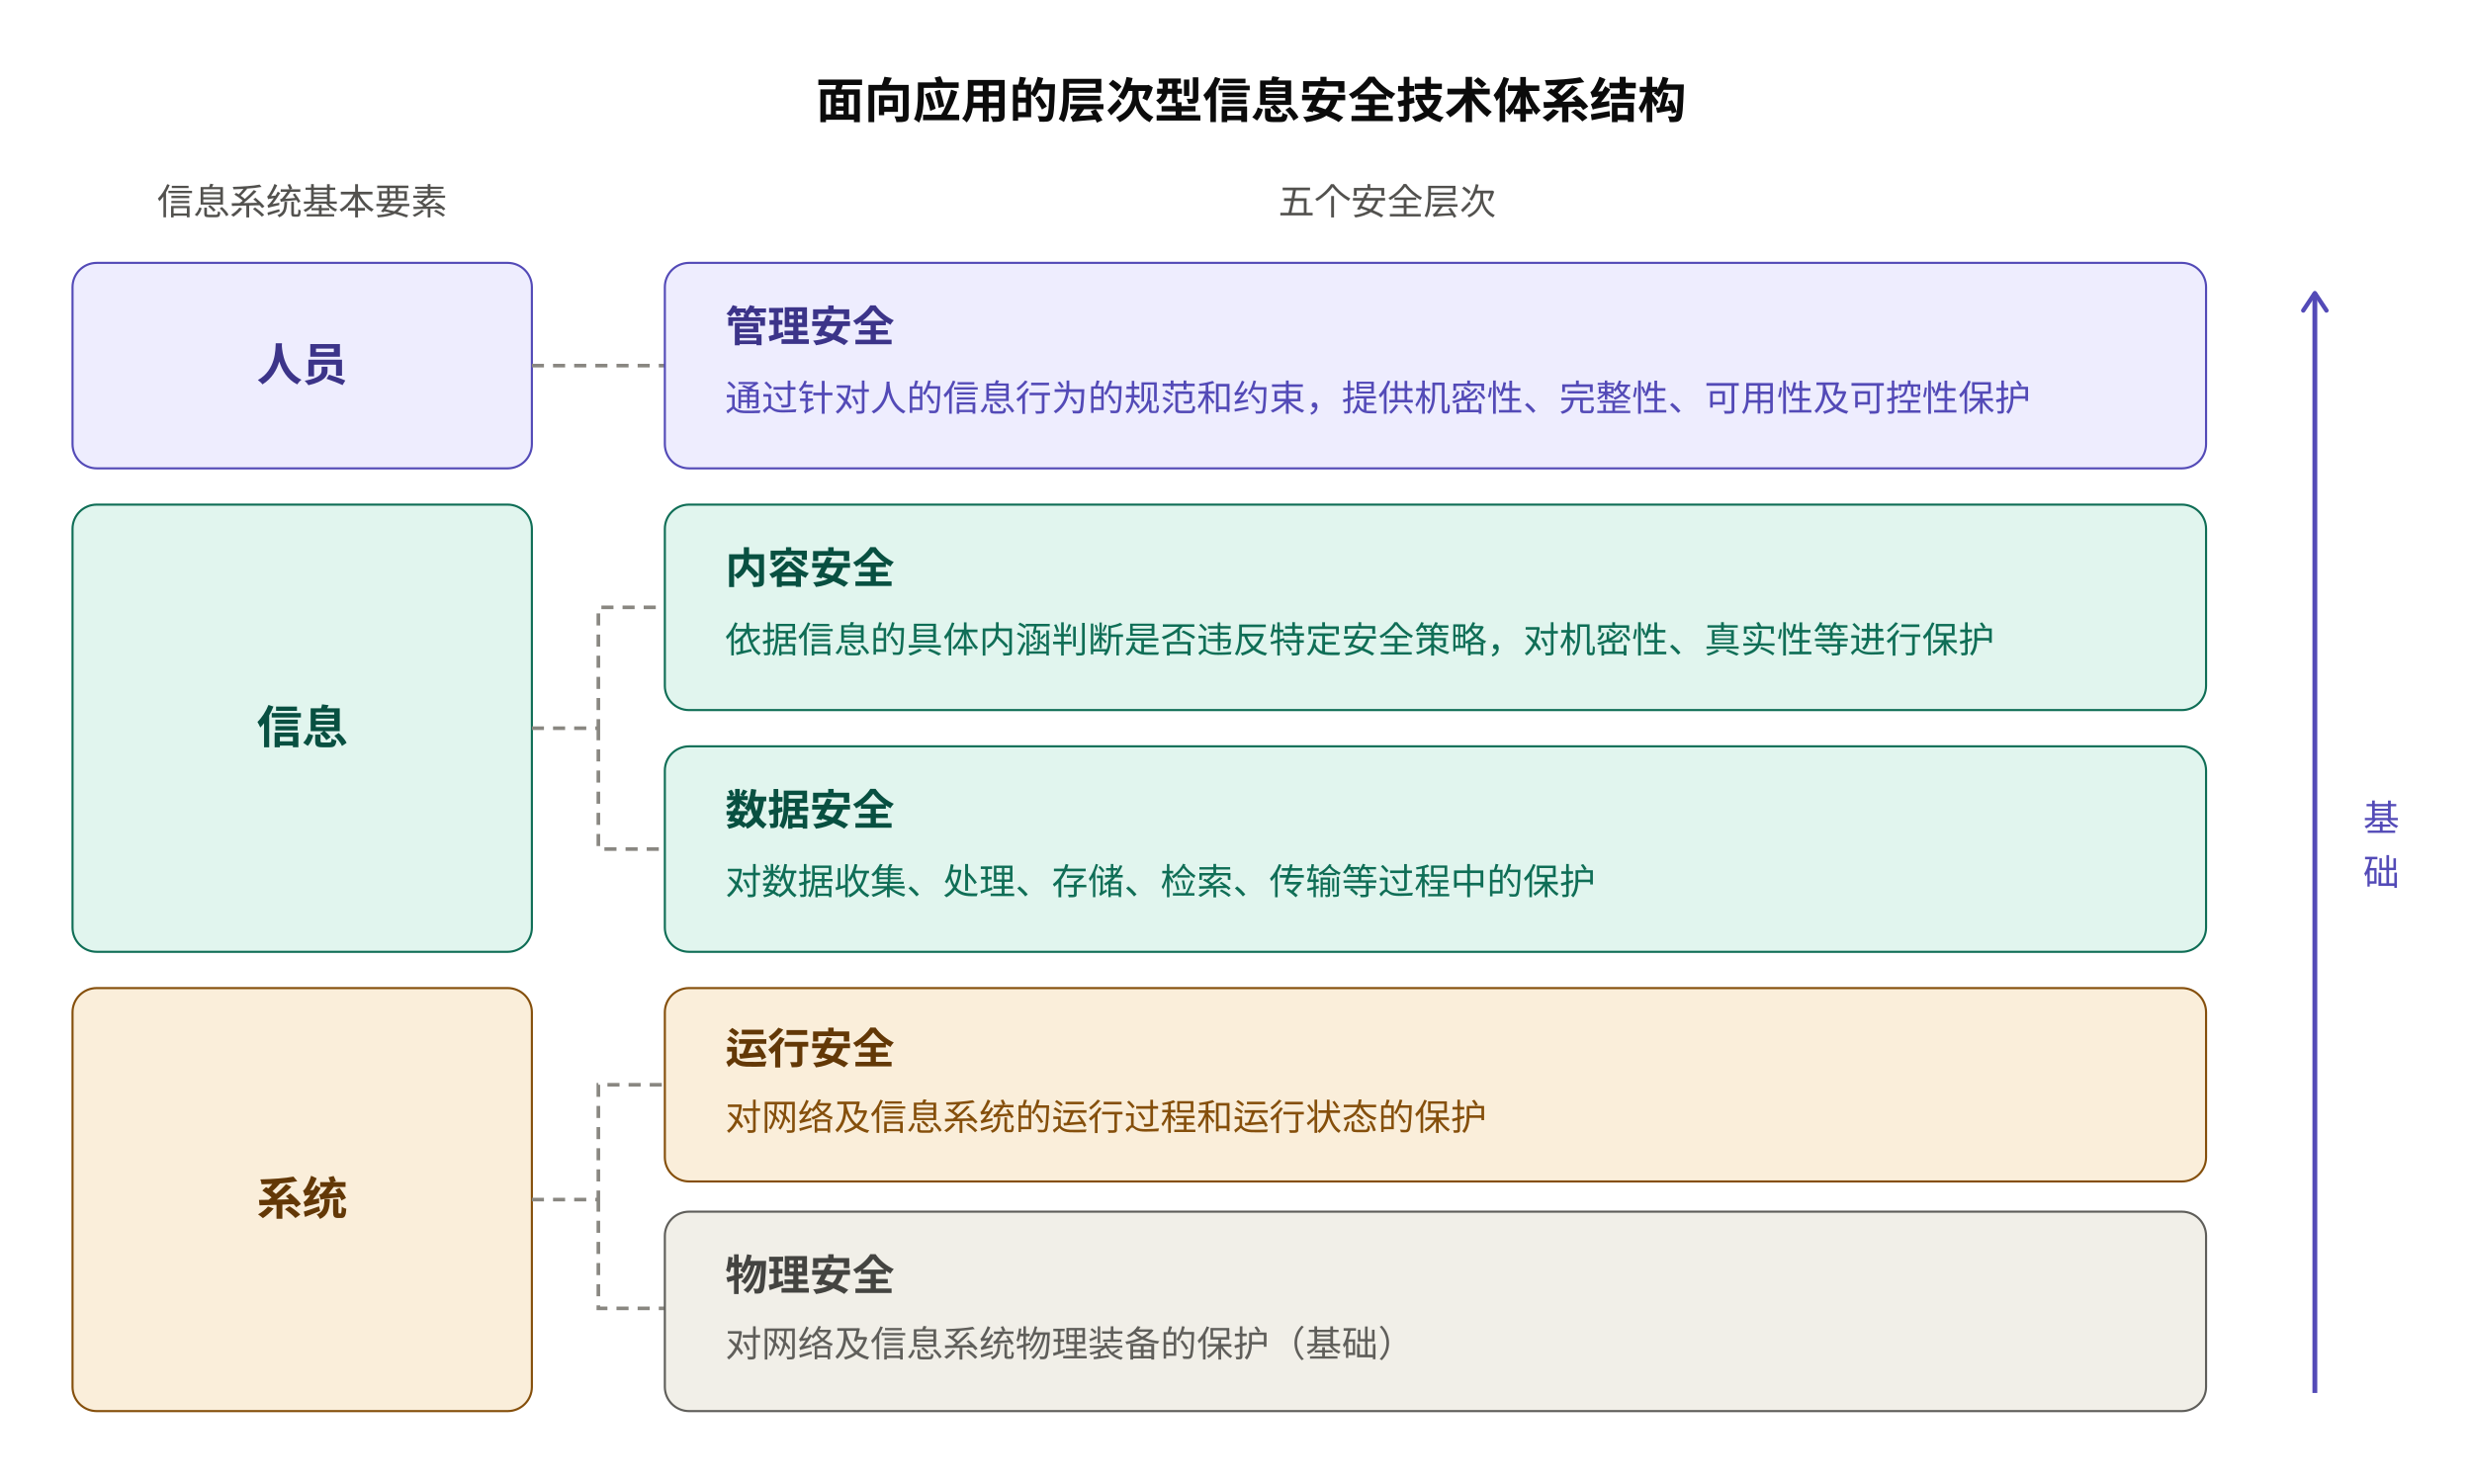
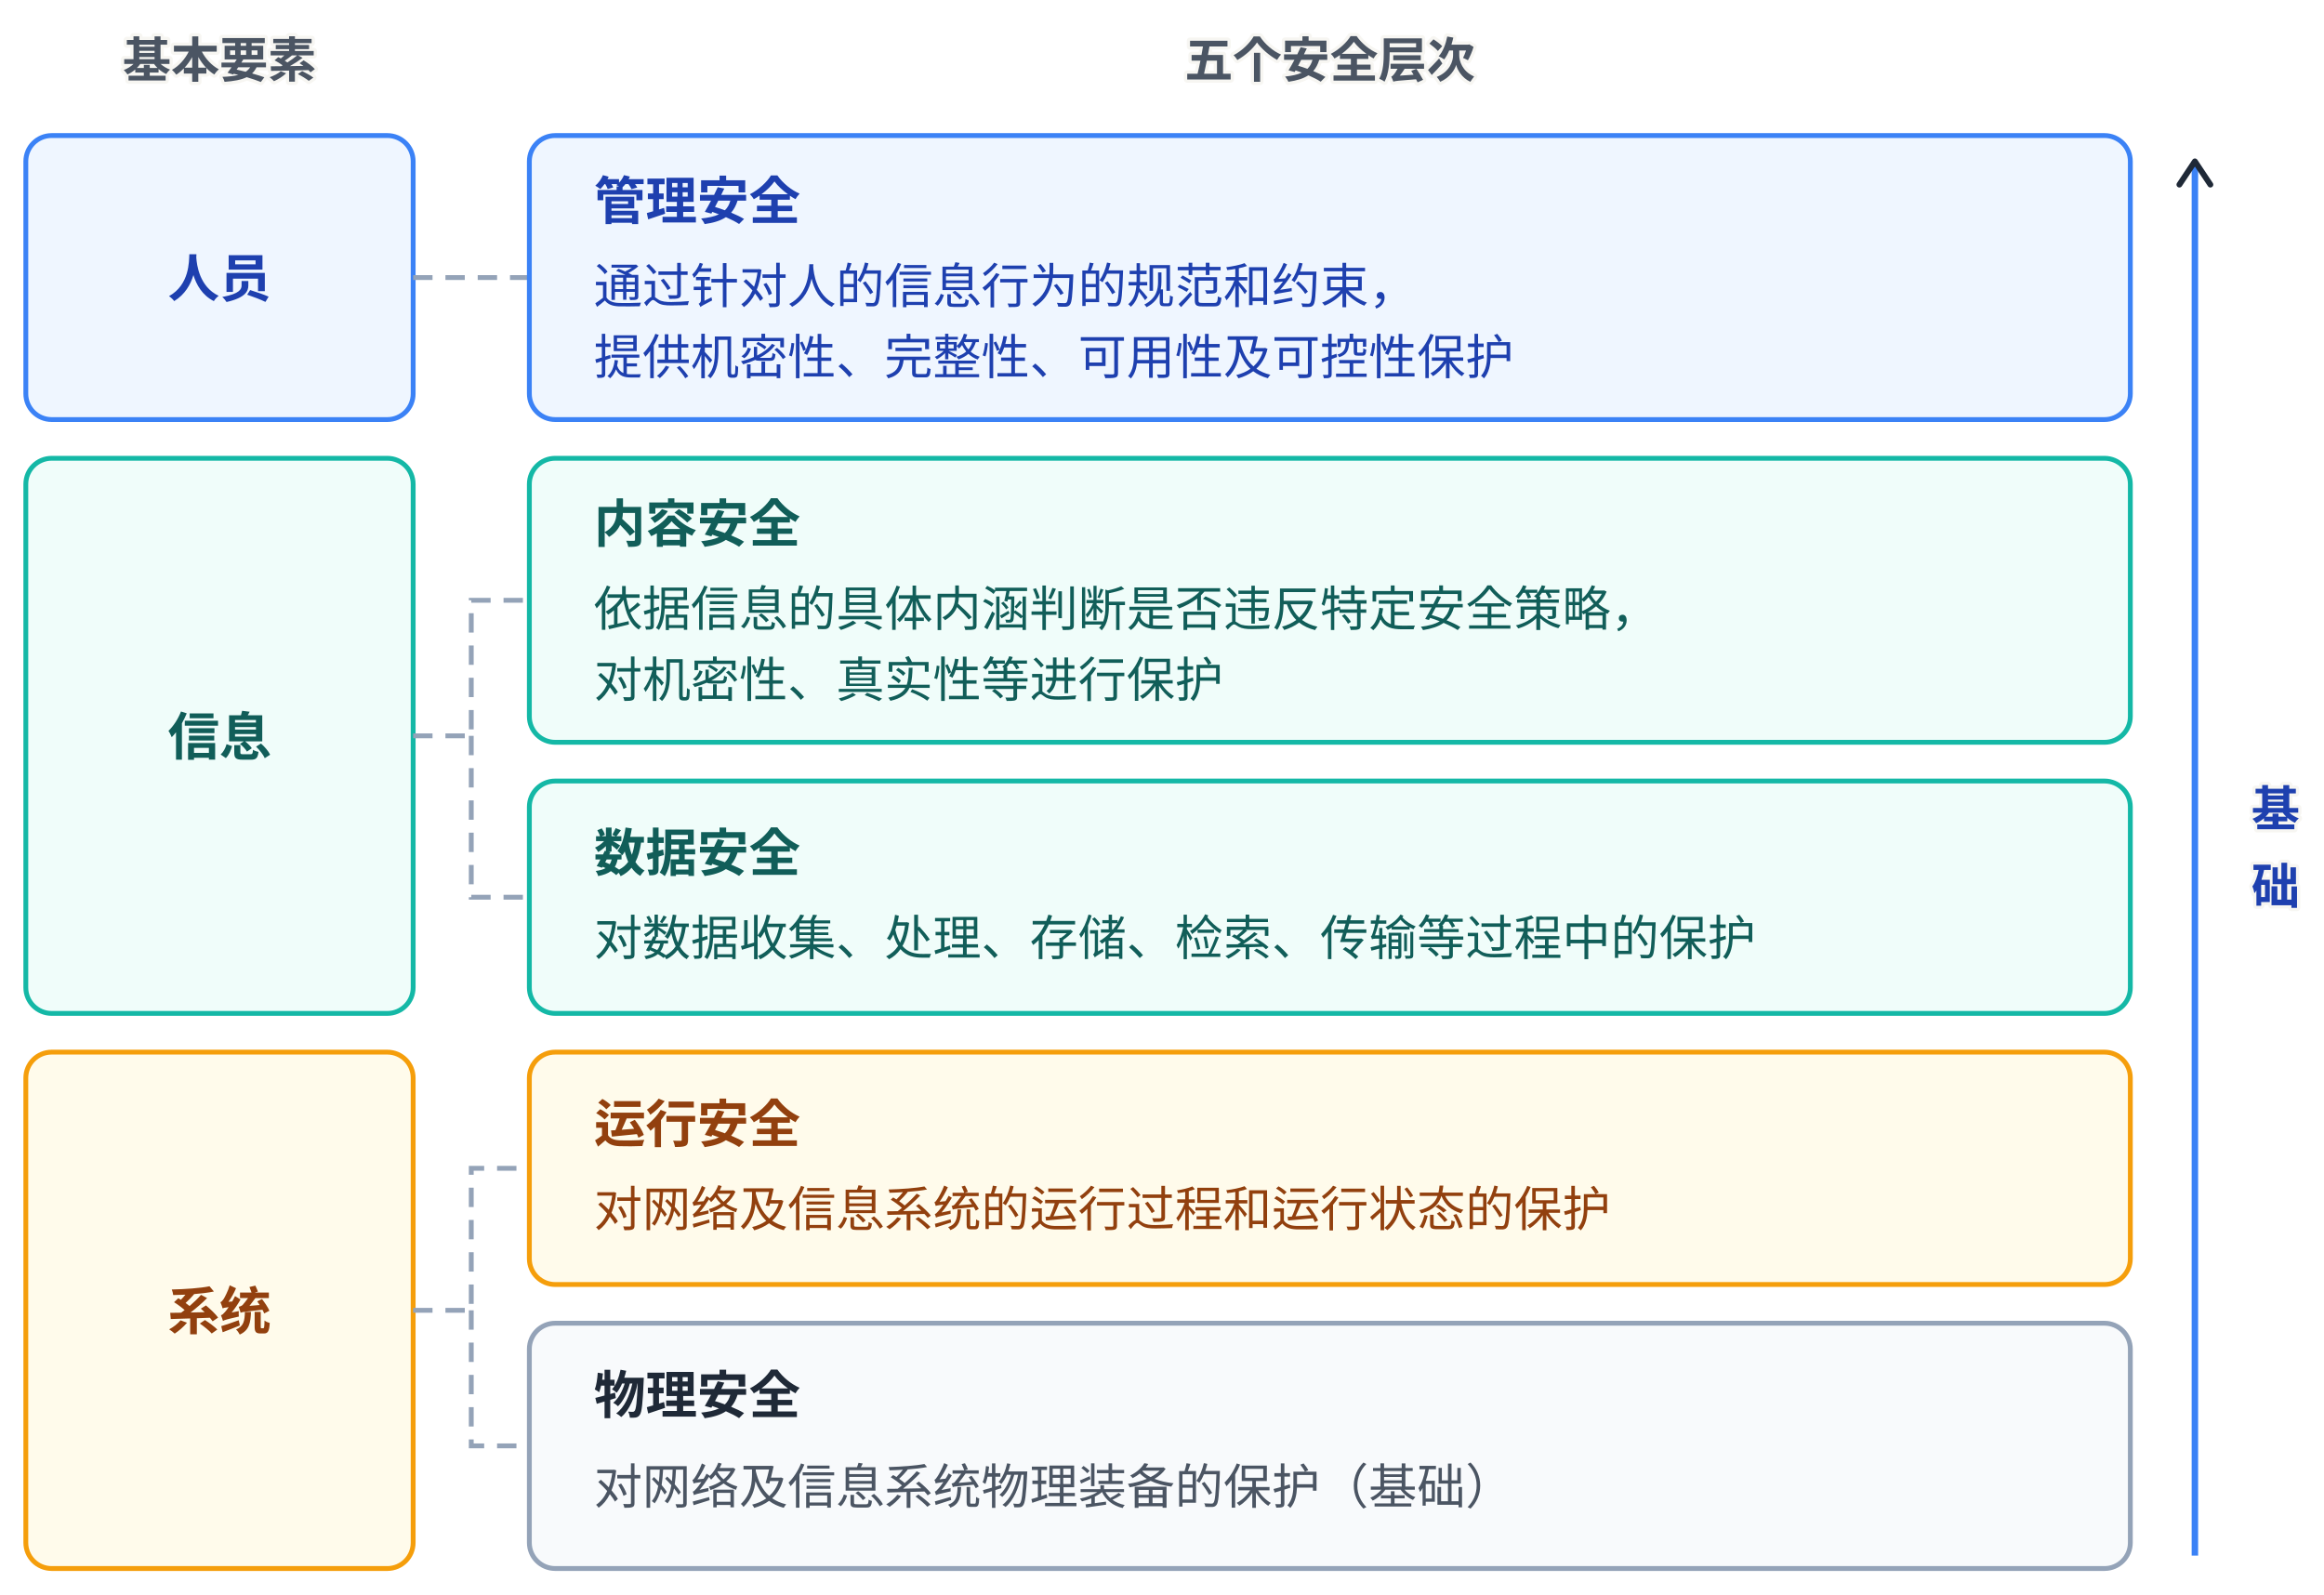
- <svg xmlns="http://www.w3.org/2000/svg" viewBox="-4 -11 818 491" width="818" height="491" role="img" aria-label="面向应用的层次型信息安全技术体系结构">
+ <svg xmlns="http://www.w3.org/2000/svg" viewBox="0 0 720 494" width="720" height="494" role="img">
  <defs>
-     <marker id="arr-up" viewBox="0 0 10 10" refX="8" refY="5" markerWidth="6" markerHeight="6" orient="auto">
-       <path d="M2 1L8 5L2 9" fill="none" stroke="#534AB7" stroke-width="1.5" stroke-linecap="round" stroke-linejoin="round" />
+     <marker id="app-arch-arrow" viewBox="0 0 10 10" refX="8" refY="5" markerWidth="6" markerHeight="6" orient="auto">
+       <path d="M2 1L8 5L2 9" fill="none" stroke="#1f2937" stroke-width="1.5" stroke-linecap="round" stroke-linejoin="round" />
    </marker>
  </defs>
-   <g font-family="system-ui,-apple-system,'PingFang SC','Microsoft YaHei',sans-serif">
-     <text x="410" y="28" text-anchor="middle" font-size="16" font-weight="600" fill="#0B0B0B">面向应用的层次型信息安全技术体系结构</text>
-     <text x="96" y="60" text-anchor="middle" font-size="12" font-weight="500" fill="#52514E">信息系统基本要素</text>
-     <text x="455" y="60" text-anchor="middle" font-size="12" font-weight="500" fill="#52514E">五个安全层次</text>
-     <rect x="20" y="76" width="152" height="68" rx="8" fill="#EEEDFE" stroke="#534AB7" stroke-width="0.7" />
-     <text x="96" y="115" text-anchor="middle" font-size="15" font-weight="600" fill="#3C3489">人员</text>
-     <line x1="172" y1="110" x2="216" y2="110" stroke="#898781" stroke-width="1.2" stroke-dasharray="4,3" />
-     <rect x="216" y="76" width="510" height="68" rx="8" fill="#EEEDFE" stroke="#534AB7" stroke-width="0.7" />
-     <text x="236" y="102" font-size="14" font-weight="600" fill="#3C3489">管理安全</text>
-     <text x="236" y="125" font-size="12" fill="#534AB7">通过针对人的信息行为的规范和约束，提供机密性、完整性、可用性及可控性保护</text>
-     <rect x="20" y="156" width="152" height="148" rx="8" fill="#E1F5EE" stroke="#0F6E56" stroke-width="0.7" />
-     <text x="96" y="235" text-anchor="middle" font-size="15" font-weight="600" fill="#085041">信息</text>
-     <path d="M172 230 H194 V190 H216 M194 230 V270 H216" fill="none" stroke="#898781" stroke-width="1.2" stroke-dasharray="4,3" />
-     <rect x="216" y="156" width="510" height="68" rx="8" fill="#E1F5EE" stroke="#0F6E56" stroke-width="0.7" />
-     <text x="236" y="182" font-size="14" font-weight="600" fill="#085041">内容安全</text>
-     <text x="236" y="205" font-size="12" fill="#0F6E56">依据信息的具体内涵判断是否违反特定安全策略，对机密性、真实性等进行保护</text>
-     <rect x="216" y="236" width="510" height="68" rx="8" fill="#E1F5EE" stroke="#0F6E56" stroke-width="0.7" />
-     <text x="236" y="262" font-size="14" font-weight="600" fill="#085041">数据安全</text>
-     <text x="236" y="285" font-size="12" fill="#0F6E56">对数据收集、处理、存储、检索、传输等过程中的保护</text>
-     <rect x="20" y="316" width="152" height="140" rx="8" fill="#FAEEDA" stroke="#854F0B" stroke-width="0.7" />
-     <text x="96" y="391" text-anchor="middle" font-size="15" font-weight="600" fill="#633806">系统</text>
-     <path d="M172 386 H194 V348 H216 M194 386 V422 H216" fill="none" stroke="#898781" stroke-width="1.2" stroke-dasharray="4,3" />
-     <rect x="216" y="316" width="510" height="64" rx="8" fill="#FAEEDA" stroke="#854F0B" stroke-width="0.7" />
-     <text x="236" y="341" font-size="14" font-weight="600" fill="#633806">运行安全</text>
-     <text x="236" y="363" font-size="12" fill="#854F0B">对网络及信息系统的运行过程和运行状态的保护</text>
-     <rect x="216" y="390" width="510" height="66" rx="8" fill="#F1EFE8" stroke="#5F5E5A" stroke-width="0.7" />
-     <text x="236" y="416" font-size="14" font-weight="600" fill="#444441">物理安全</text>
-     <text x="236" y="438" font-size="12" fill="#5F5E5A">对网络及信息系统物理装备的保护（基础）</text>
-     <line x1="762" y1="450" x2="762" y2="86" stroke="#534AB7" stroke-width="1.6" marker-end="url(#arr-up)" />
-     <text x="784" y="264" text-anchor="middle" font-size="12" font-weight="500" fill="#534AB7">基</text>
-     <text x="784" y="282" text-anchor="middle" font-size="12" font-weight="500" fill="#534AB7">础</text>
+   <g font-family="'PingFang SC','Noto Sans SC','Microsoft YaHei',system-ui,sans-serif">
+     <text x="68" y="24" text-anchor="middle" font-size="15" font-weight="600" fill="#4b5563" paint-order="stroke" stroke="#f7f6f2" stroke-width="2" stroke-linejoin="round">基本要素</text>
+     <text x="412" y="24" text-anchor="middle" font-size="15" font-weight="600" fill="#4b5563" paint-order="stroke" stroke="#f7f6f2" stroke-width="2" stroke-linejoin="round">五个安全层次</text>
+     <rect x="8" y="42" width="120" height="88" rx="8" fill="#eff6ff" stroke="#3b82f6" stroke-width="1.5" />
+     <text x="68" y="92" text-anchor="middle" font-size="16" font-weight="600" fill="#1e40af">人员</text>
+     <line x1="128" y1="86" x2="164" y2="86" stroke="#94a3b8" stroke-width="1.5" stroke-dasharray="6 4" />
+     <rect x="164" y="42" width="496" height="88" rx="8" fill="#eff6ff" stroke="#3b82f6" stroke-width="1.5" />
+     <text x="184" y="68" font-size="16" font-weight="600" fill="#1e40af">管理安全</text>
+     <text x="184" y="94" font-size="15" font-weight="400" fill="#1e40af">通过针对人的信息行为的规范和约束，</text>
+     <text x="184" y="116" font-size="15" font-weight="400" fill="#1e40af">提供机密性、完整性、可用性及可控性保护</text>
+     <rect x="8" y="142" width="120" height="172" rx="8" fill="#f0fdfa" stroke="#14b8a6" stroke-width="1.5" />
+     <text x="68" y="234" text-anchor="middle" font-size="16" font-weight="600" fill="#115e59">信息</text>
+     <path d="M128 228 H146 V186 H164 M146 228 V278 H164" fill="none" stroke="#94a3b8" stroke-width="1.5" stroke-dasharray="6 4" />
+     <rect x="164" y="142" width="496" height="88" rx="8" fill="#f0fdfa" stroke="#14b8a6" stroke-width="1.5" />
+     <text x="184" y="168" font-size="16" font-weight="600" fill="#115e59">内容安全</text>
+     <text x="184" y="194" font-size="15" font-weight="400" fill="#115e59">依据信息的具体内涵判断是否违反特定安全策略，</text>
+     <text x="184" y="216" font-size="15" font-weight="400" fill="#115e59">对机密性、真实性等进行保护</text>
+     <rect x="164" y="242" width="496" height="72" rx="8" fill="#f0fdfa" stroke="#14b8a6" stroke-width="1.5" />
+     <text x="184" y="270" font-size="16" font-weight="600" fill="#115e59">数据安全</text>
+     <text x="184" y="296" font-size="15" font-weight="400" fill="#115e59">对数据收集、处理、存储、检索、传输等过程中的保护</text>
+     <rect x="8" y="326" width="120" height="160" rx="8" fill="#fffbeb" stroke="#f59e0b" stroke-width="1.5" />
+     <text x="68" y="412" text-anchor="middle" font-size="16" font-weight="600" fill="#92400e">系统</text>
+     <path d="M128 406 H146 V362 H164 M146 406 V448 H164" fill="none" stroke="#94a3b8" stroke-width="1.5" stroke-dasharray="6 4" />
+     <rect x="164" y="326" width="496" height="72" rx="8" fill="#fffbeb" stroke="#f59e0b" stroke-width="1.5" />
+     <text x="184" y="354" font-size="16" font-weight="600" fill="#92400e">运行安全</text>
+     <text x="184" y="380" font-size="15" font-weight="400" fill="#92400e">对网络及信息系统的运行过程和运行状态的保护</text>
+     <rect x="164" y="410" width="496" height="76" rx="8" fill="#f8fafc" stroke="#94a3b8" stroke-width="1.5" />
+     <text x="184" y="438" font-size="16" font-weight="600" fill="#1f2937">物理安全</text>
+     <text x="184" y="466" font-size="15" font-weight="400" fill="#4b5563">对网络及信息系统物理装备的保护（基础）</text>
+     <line x1="680" y1="482" x2="680" y2="50" stroke="#3b82f6" stroke-width="2" marker-end="url(#app-arch-arrow)" />
+     <text x="705" y="256" text-anchor="middle" font-size="15" font-weight="600" fill="#1e40af" paint-order="stroke" stroke="#f7f6f2" stroke-width="2" stroke-linejoin="round">基</text>
+     <text x="705" y="280" text-anchor="middle" font-size="15" font-weight="600" fill="#1e40af" paint-order="stroke" stroke="#f7f6f2" stroke-width="2" stroke-linejoin="round">础</text>
  </g>
</svg>
